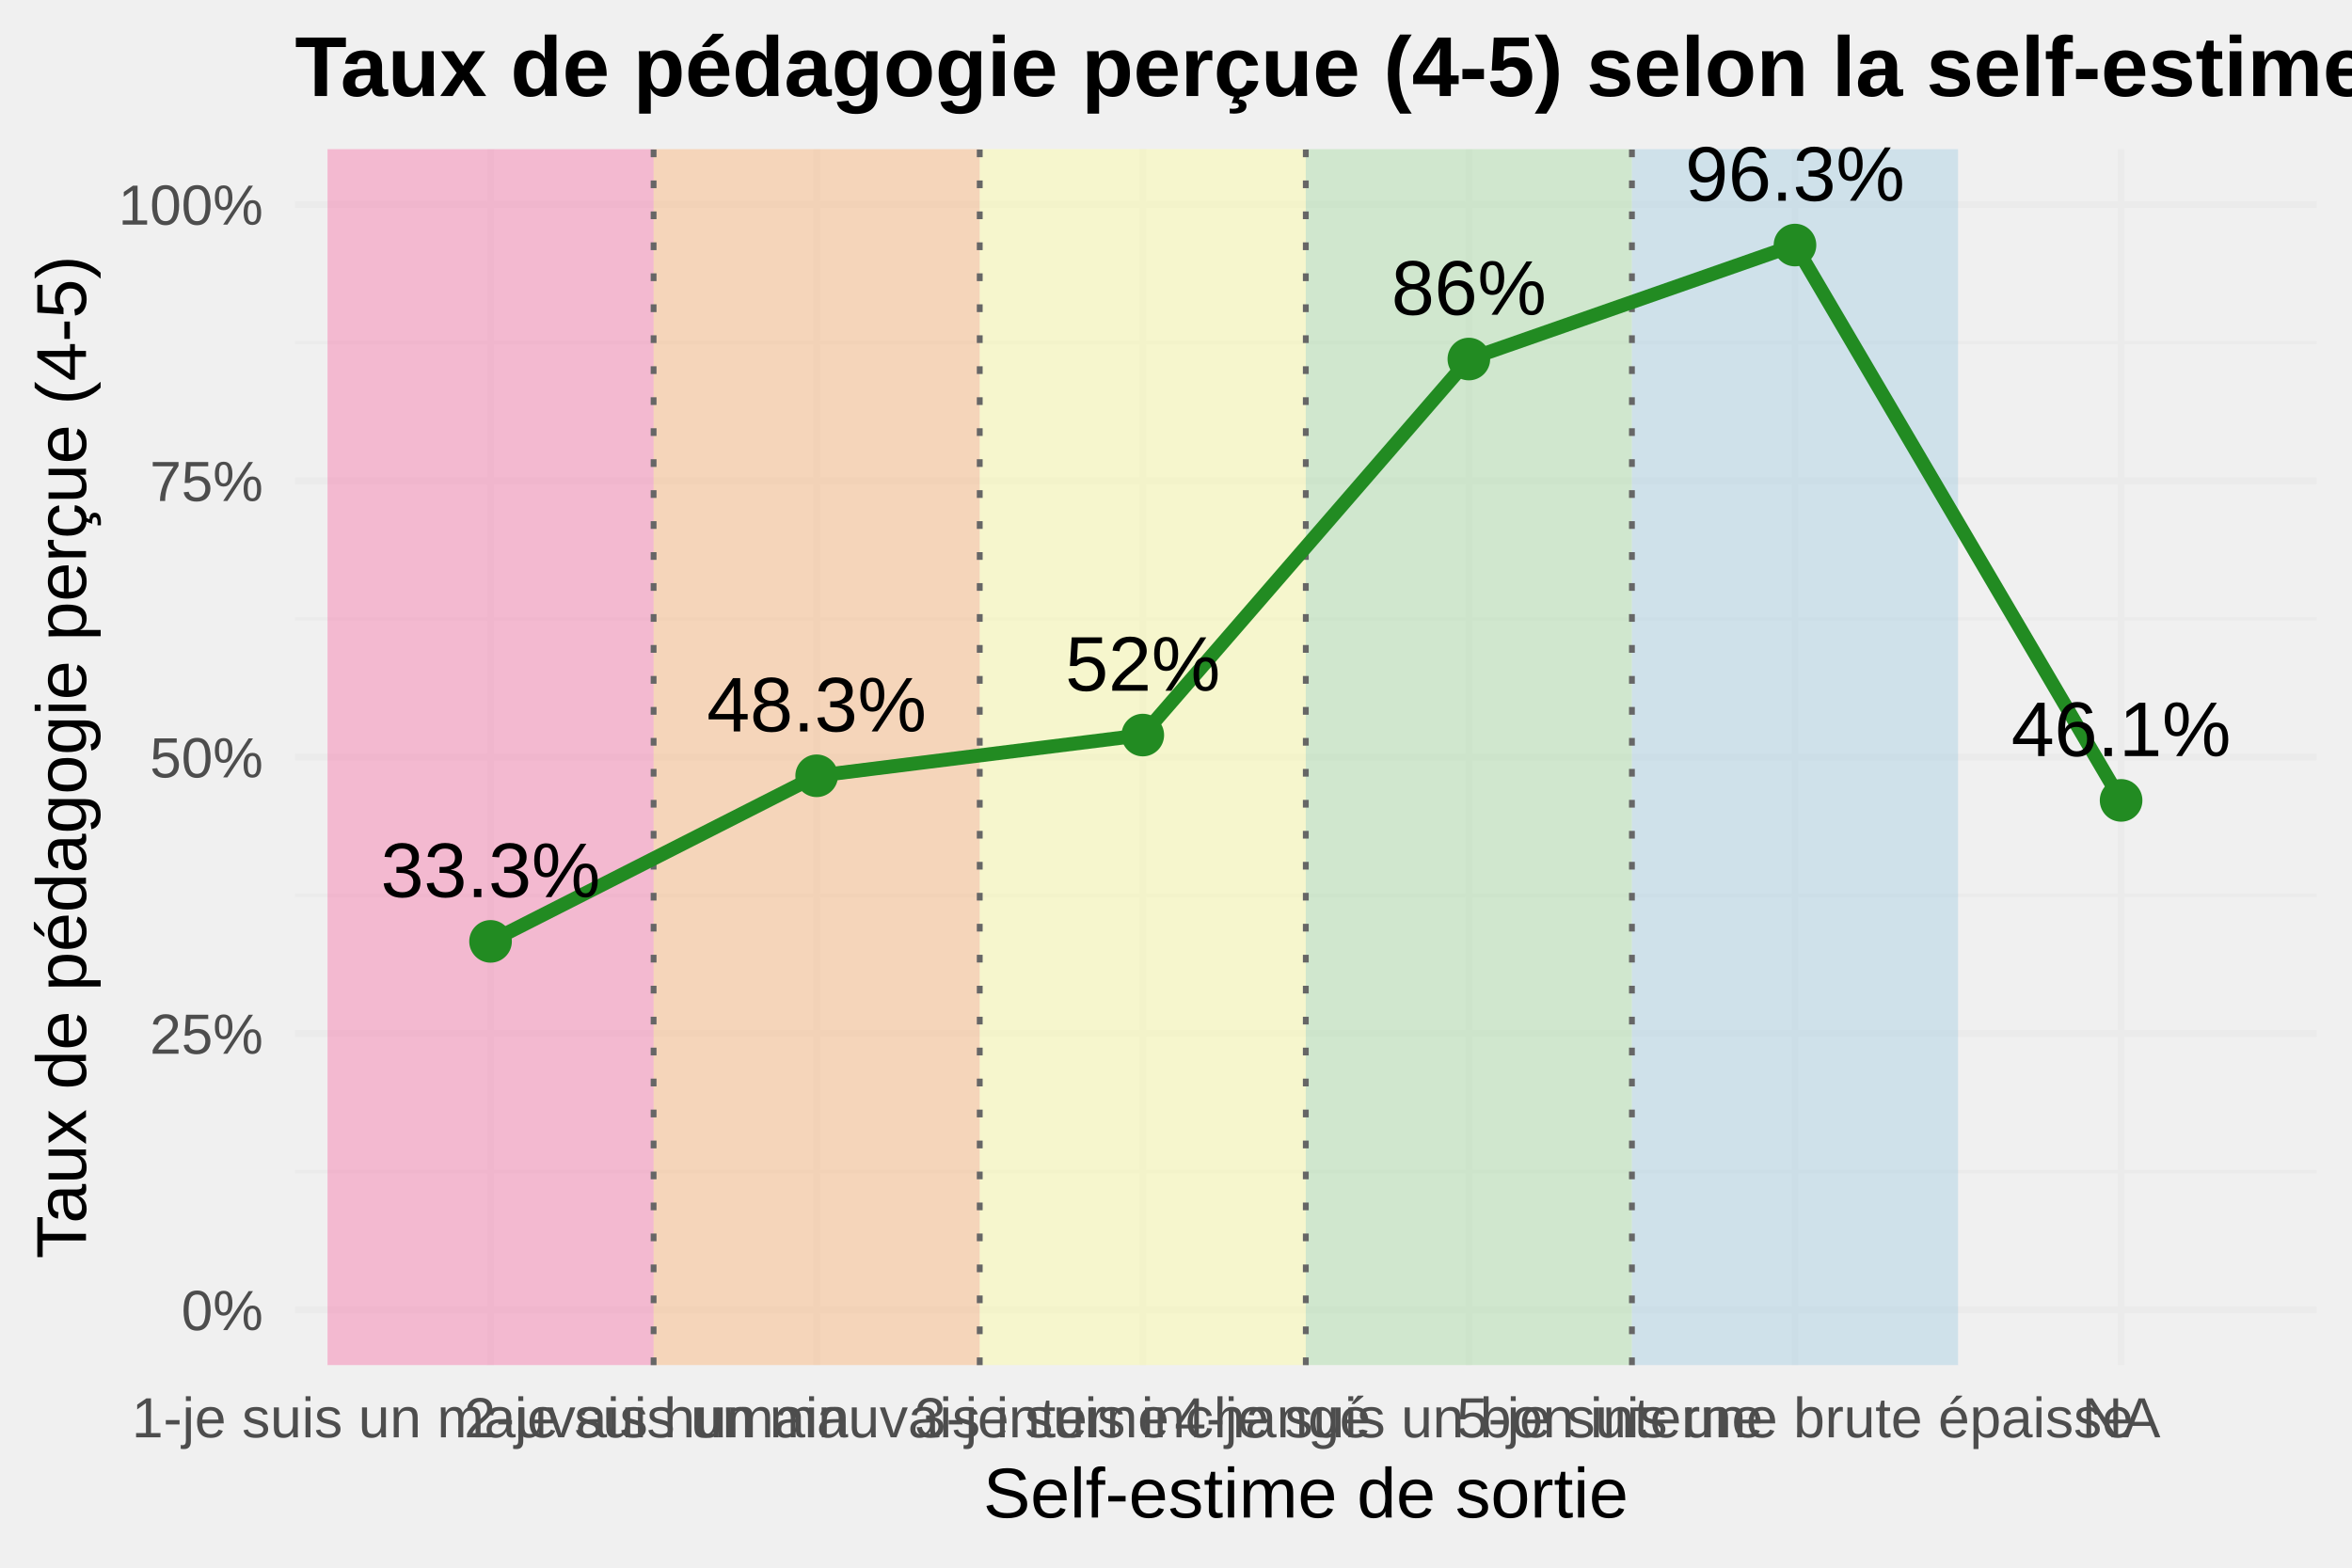
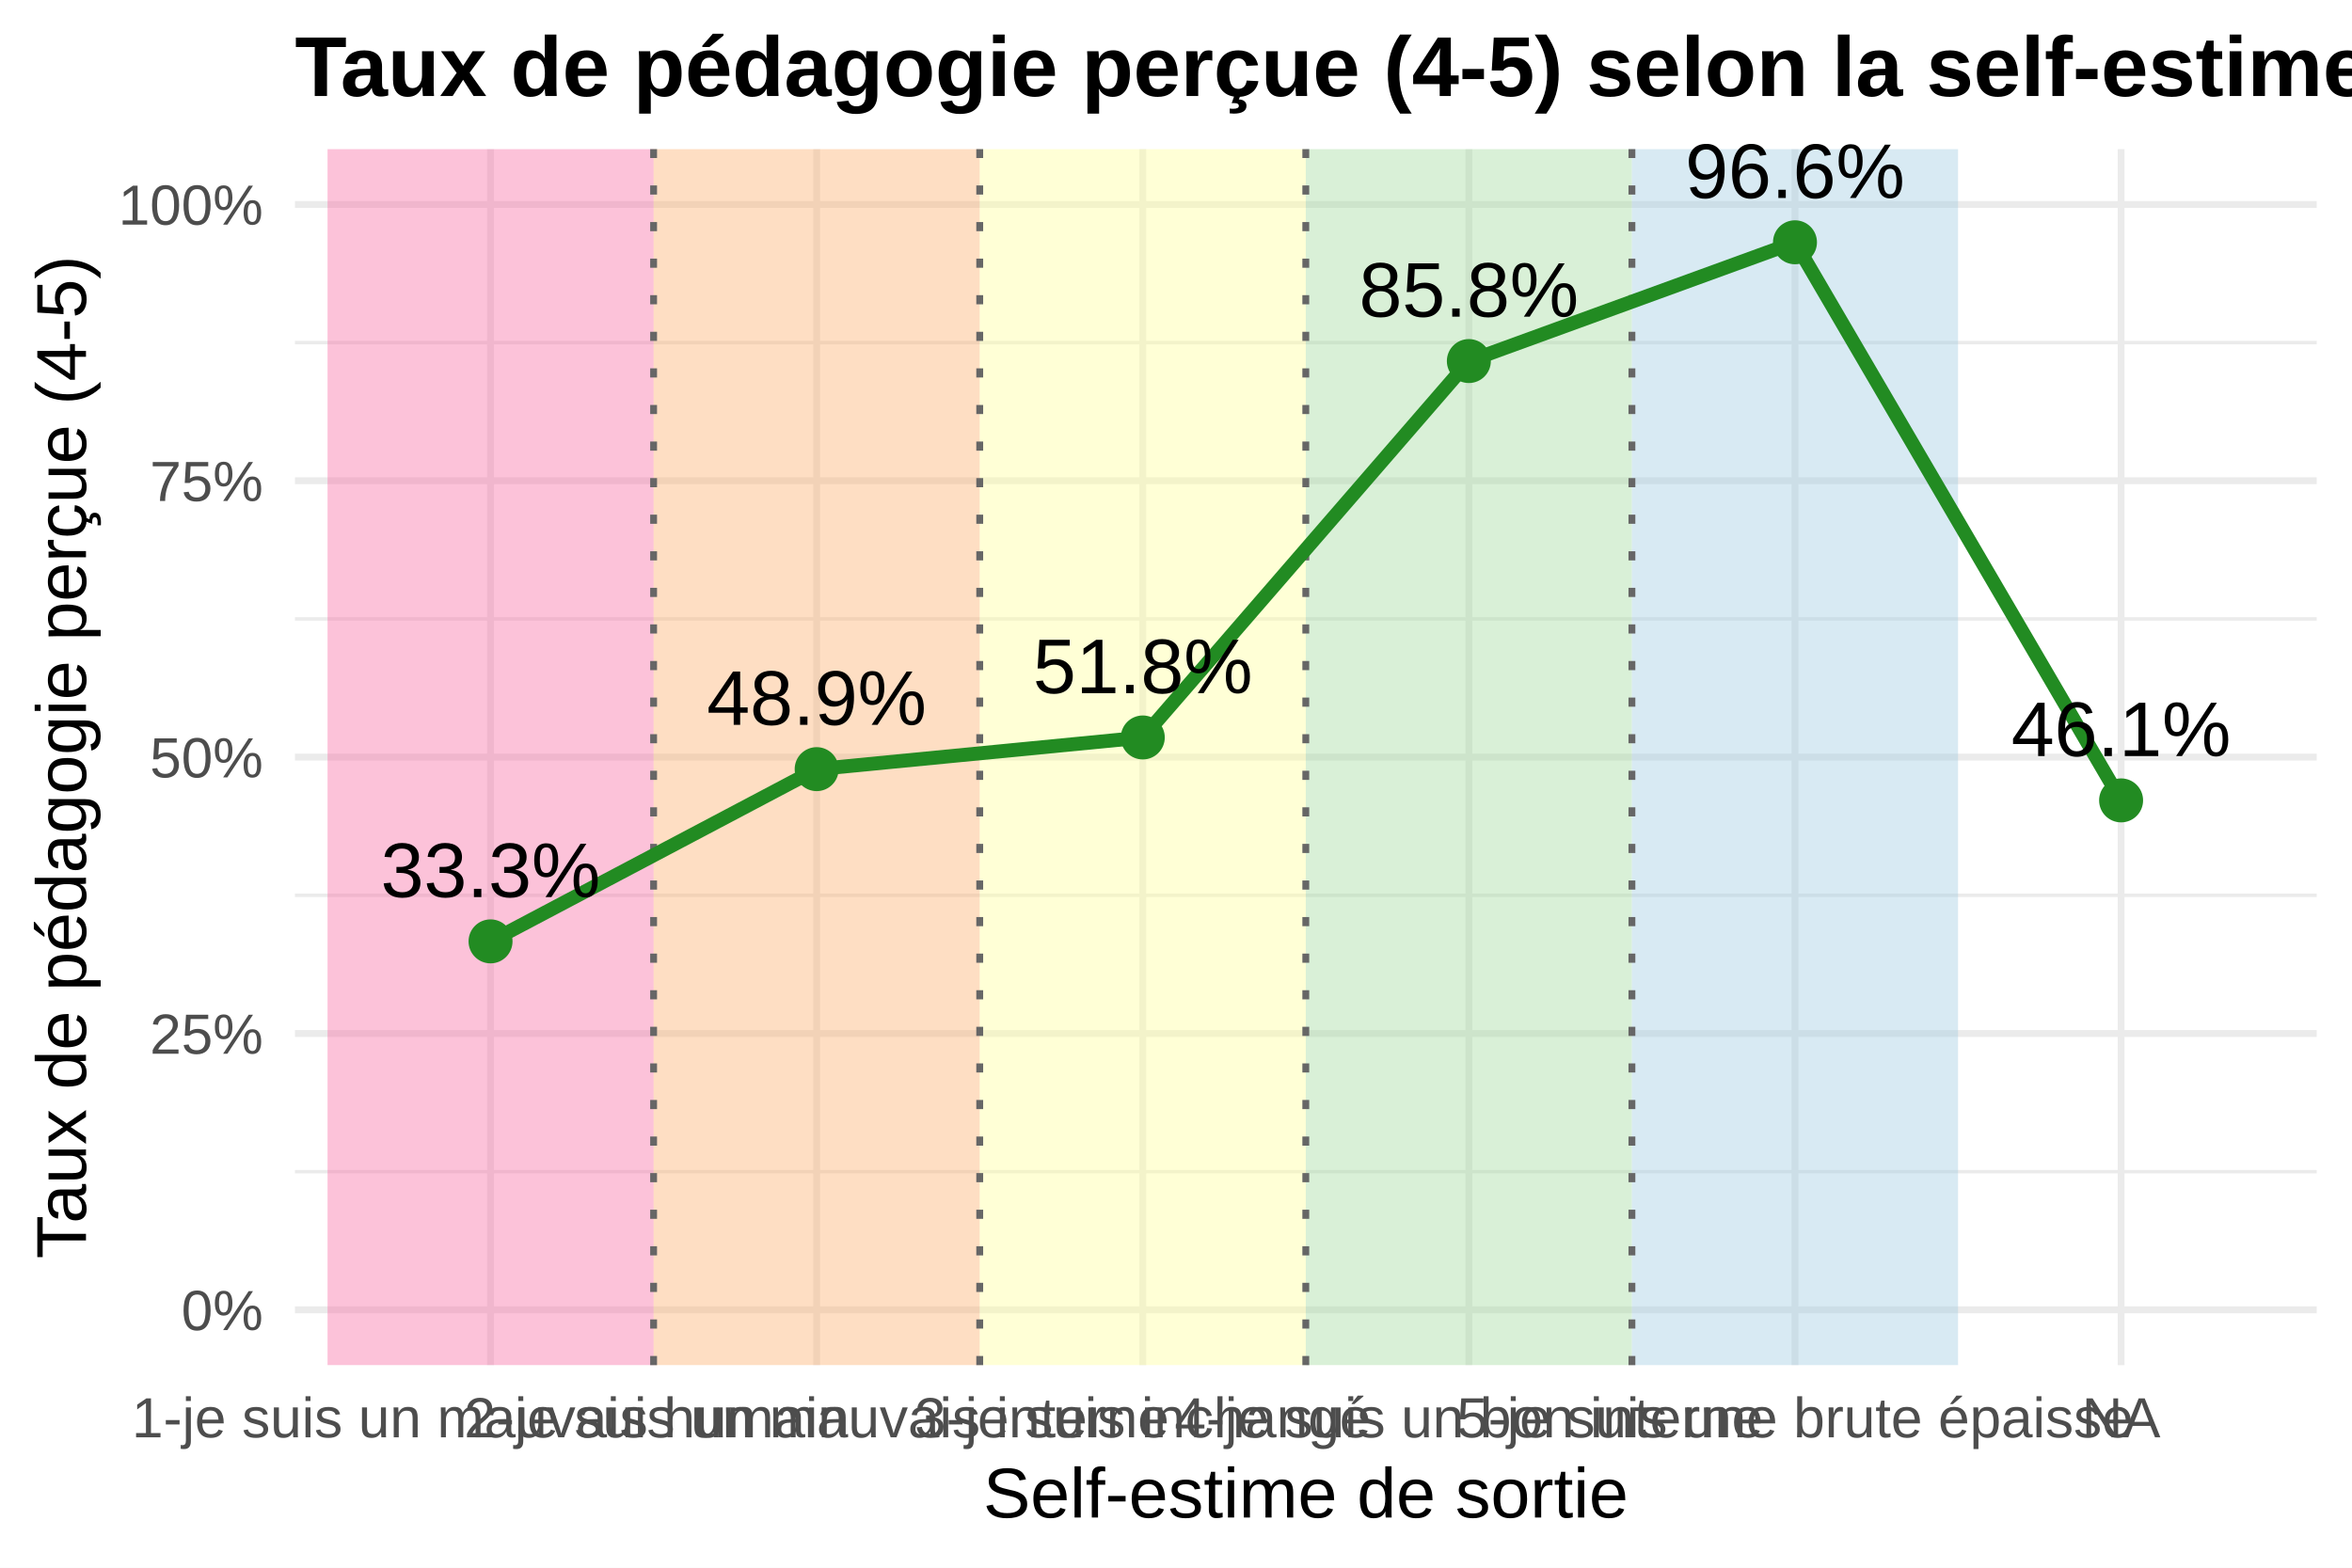
<svg xmlns="http://www.w3.org/2000/svg" width="432.00pt" height="288.00pt" viewBox="0 0 432.00 288.00">
  <g class="svglite">
    <defs>
      <style type="text/css">
    .svglite line, .svglite polyline, .svglite polygon, .svglite path, .svglite rect, .svglite circle {
      fill: none;
      stroke: #000000;
      stroke-linecap: round;
      stroke-linejoin: round;
      stroke-miterlimit: 10.00;
    }
    .svglite text {
      white-space: pre;
    }
    .svglite g.glyphgroup path {
      fill: inherit;
      stroke: none;
    }
  </style>
    </defs>
-     <rect width="100%" height="100%" style="stroke: none; fill: none;" />
+     <rect width="100%" height="100%" style="stroke: none; fill: #FFFFFF;" />
    <defs>
      <clipPath id="cpMC4wMHw0MzIuMDB8MC4wMHwyODguMDA=">
        <rect x="0.00" y="0.00" width="432.00" height="288.00" />
      </clipPath>
    </defs>
    <g clip-path="url(#cpMC4wMHw0MzIuMDB8MC4wMHwyODguMDA=)">
+       <rect x="-0" y="0.00" width="432.00" height="288.00" style="stroke-width: 1.26; stroke: none; fill: #FFFFFF;" />
      <polyline points="54.17,215.25 425.52,215.25 " style="stroke-width: 0.63; stroke: #EBEBEB; stroke-linecap: butt;" />
      <polyline points="54.17,164.48 425.52,164.48 " style="stroke-width: 0.63; stroke: #EBEBEB; stroke-linecap: butt;" />
      <polyline points="54.17,113.71 425.52,113.71 " style="stroke-width: 0.63; stroke: #EBEBEB; stroke-linecap: butt;" />
      <polyline points="54.17,62.94 425.52,62.94 " style="stroke-width: 0.63; stroke: #EBEBEB; stroke-linecap: butt;" />
      <polyline points="54.17,240.63 425.52,240.63 " style="stroke-width: 1.26; stroke: #EBEBEB; stroke-linecap: butt;" />
      <polyline points="54.17,189.86 425.52,189.86 " style="stroke-width: 1.26; stroke: #EBEBEB; stroke-linecap: butt;" />
      <polyline points="54.17,139.09 425.52,139.09 " style="stroke-width: 1.26; stroke: #EBEBEB; stroke-linecap: butt;" />
      <polyline points="54.17,88.32 425.52,88.32 " style="stroke-width: 1.26; stroke: #EBEBEB; stroke-linecap: butt;" />
      <polyline points="54.17,37.56 425.52,37.56 " style="stroke-width: 1.26; stroke: #EBEBEB; stroke-linecap: butt;" />
      <polyline points="90.10,250.79 90.10,27.40 " style="stroke-width: 1.26; stroke: #EBEBEB; stroke-linecap: butt;" />
      <polyline points="150.00,250.79 150.00,27.40 " style="stroke-width: 1.26; stroke: #EBEBEB; stroke-linecap: butt;" />
      <polyline points="209.90,250.79 209.90,27.40 " style="stroke-width: 1.26; stroke: #EBEBEB; stroke-linecap: butt;" />
      <polyline points="269.79,250.79 269.79,27.40 " style="stroke-width: 1.26; stroke: #EBEBEB; stroke-linecap: butt;" />
      <polyline points="329.69,250.79 329.69,27.40 " style="stroke-width: 1.26; stroke: #EBEBEB; stroke-linecap: butt;" />
      <polyline points="389.59,250.79 389.59,27.40 " style="stroke-width: 1.26; stroke: #EBEBEB; stroke-linecap: butt;" />
-       <rect x="60.16" y="27.40" width="59.90" height="223.38" style="stroke-width: 1.07; stroke: none; stroke-linecap: butt; stroke-linejoin: miter; fill: #F768A1; fill-opacity: 0.40;" />
-       <rect x="120.05" y="27.40" width="59.90" height="223.38" style="stroke-width: 1.07; stroke: none; stroke-linecap: butt; stroke-linejoin: miter; fill: #FDAE6B; fill-opacity: 0.40;" />
-       <rect x="179.95" y="27.40" width="59.90" height="223.38" style="stroke-width: 1.07; stroke: none; stroke-linecap: butt; stroke-linejoin: miter; fill: #FFFF99; fill-opacity: 0.40;" />
-       <rect x="239.84" y="27.40" width="59.90" height="223.38" style="stroke-width: 1.07; stroke: none; stroke-linecap: butt; stroke-linejoin: miter; fill: #A1D99B; fill-opacity: 0.40;" />
-       <rect x="299.74" y="27.40" width="59.90" height="223.38" style="stroke-width: 1.07; stroke: none; stroke-linecap: butt; stroke-linejoin: miter; fill: #9ECAE1; fill-opacity: 0.40;" />
-       <line x1="120.05" y1="250.79" x2="120.05" y2="27.40" style="stroke-width: 1.07; stroke: #666666; stroke-dasharray: 1.42,4.27; stroke-linecap: butt;" />
-       <line x1="179.95" y1="250.79" x2="179.95" y2="27.40" style="stroke-width: 1.07; stroke: #666666; stroke-dasharray: 1.42,4.27; stroke-linecap: butt;" />
-       <line x1="239.84" y1="250.79" x2="239.84" y2="27.40" style="stroke-width: 1.07; stroke: #666666; stroke-dasharray: 1.42,4.27; stroke-linecap: butt;" />
-       <line x1="299.74" y1="250.79" x2="299.74" y2="27.40" style="stroke-width: 1.07; stroke: #666666; stroke-dasharray: 1.42,4.27; stroke-linecap: butt;" />
-       <polyline points="90.10,172.94 150.00,142.52 209.90,135.04 269.79,65.96 329.69,45.02 389.59,147.04 " style="stroke-width: 2.56; stroke: #228B22; stroke-linecap: butt;" />
-       <circle cx="90.10" cy="172.94" r="3.56" style="stroke-width: 0.71; stroke: #228B22; fill: #228B22;" />
-       <circle cx="150.00" cy="142.52" r="3.56" style="stroke-width: 0.71; stroke: #228B22; fill: #228B22;" />
-       <circle cx="209.90" cy="135.04" r="3.56" style="stroke-width: 0.71; stroke: #228B22; fill: #228B22;" />
-       <circle cx="269.79" cy="65.96" r="3.56" style="stroke-width: 0.71; stroke: #228B22; fill: #228B22;" />
-       <circle cx="329.69" cy="45.02" r="3.56" style="stroke-width: 0.71; stroke: #228B22; fill: #228B22;" />
-       <circle cx="389.59" cy="147.04" r="3.56" style="stroke-width: 0.71; stroke: #228B22; fill: #228B22;" />
+       <rect x="60.16" y="27.40" width="59.90" height="223.38" style="stroke-width: 1.26; stroke: none; stroke-linecap: butt; stroke-linejoin: miter; fill: #F768A1; fill-opacity: 0.40;" />
+       <rect x="120.05" y="27.40" width="59.90" height="223.38" style="stroke-width: 1.26; stroke: none; stroke-linecap: butt; stroke-linejoin: miter; fill: #FDAE6B; fill-opacity: 0.40;" />
+       <rect x="179.95" y="27.40" width="59.90" height="223.38" style="stroke-width: 1.26; stroke: none; stroke-linecap: butt; stroke-linejoin: miter; fill: #FFFF99; fill-opacity: 0.40;" />
+       <rect x="239.84" y="27.40" width="59.90" height="223.38" style="stroke-width: 1.26; stroke: none; stroke-linecap: butt; stroke-linejoin: miter; fill: #A1D99B; fill-opacity: 0.40;" />
+       <rect x="299.74" y="27.40" width="59.90" height="223.38" style="stroke-width: 1.26; stroke: none; stroke-linecap: butt; stroke-linejoin: miter; fill: #9ECAE1; fill-opacity: 0.40;" />
+       <line x1="120.05" y1="250.79" x2="120.05" y2="27.40" style="stroke-width: 1.26; stroke: #666666; stroke-dasharray: 1.68,5.04; stroke-linecap: butt;" />
+       <line x1="179.95" y1="250.79" x2="179.95" y2="27.40" style="stroke-width: 1.26; stroke: #666666; stroke-dasharray: 1.68,5.04; stroke-linecap: butt;" />
+       <line x1="239.84" y1="250.79" x2="239.84" y2="27.40" style="stroke-width: 1.26; stroke: #666666; stroke-dasharray: 1.68,5.04; stroke-linecap: butt;" />
+       <line x1="299.74" y1="250.79" x2="299.74" y2="27.40" style="stroke-width: 1.26; stroke: #666666; stroke-dasharray: 1.68,5.04; stroke-linecap: butt;" />
+       <polyline points="90.10,172.94 150.00,141.30 209.90,135.48 269.79,66.33 329.69,44.51 389.59,147.04 " style="stroke-width: 2.56; stroke: #228B22; stroke-linecap: butt;" />
+       <circle cx="90.10" cy="172.94" r="3.62" style="stroke-width: 0.84; stroke: #228B22; fill: #228B22;" />
+       <circle cx="150.00" cy="141.30" r="3.62" style="stroke-width: 0.84; stroke: #228B22; fill: #228B22;" />
+       <circle cx="209.90" cy="135.48" r="3.62" style="stroke-width: 0.84; stroke: #228B22; fill: #228B22;" />
+       <circle cx="269.79" cy="66.33" r="3.62" style="stroke-width: 0.84; stroke: #228B22; fill: #228B22;" />
+       <circle cx="329.69" cy="44.51" r="3.62" style="stroke-width: 0.84; stroke: #228B22; fill: #228B22;" />
+       <circle cx="389.59" cy="147.04" r="3.62" style="stroke-width: 0.84; stroke: #228B22; fill: #228B22;" />
      <text x="90.10" y="164.80" text-anchor="middle" style="font-size: 14.23px; font-family: &quot;Arial&quot;;" textLength="40.31px" lengthAdjust="spacingAndGlyphs">33.3%</text>
-       <text x="150.00" y="134.37" text-anchor="middle" style="font-size: 14.23px; font-family: &quot;Arial&quot;;" textLength="40.31px" lengthAdjust="spacingAndGlyphs">48.3%</text>
-       <text x="209.90" y="126.89" text-anchor="middle" style="font-size: 14.23px; font-family: &quot;Arial&quot;;" textLength="28.45px" lengthAdjust="spacingAndGlyphs">52%</text>
-       <text x="269.79" y="57.82" text-anchor="middle" style="font-size: 14.23px; font-family: &quot;Arial&quot;;" textLength="28.45px" lengthAdjust="spacingAndGlyphs">86%</text>
-       <text x="329.69" y="36.88" text-anchor="middle" style="font-size: 14.23px; font-family: &quot;Arial&quot;;" textLength="40.31px" lengthAdjust="spacingAndGlyphs">96.3%</text>
+       <text x="150.00" y="133.16" text-anchor="middle" style="font-size: 14.23px; font-family: &quot;Arial&quot;;" textLength="40.31px" lengthAdjust="spacingAndGlyphs">48.9%</text>
+       <text x="209.90" y="127.34" text-anchor="middle" style="font-size: 14.23px; font-family: &quot;Arial&quot;;" textLength="40.31px" lengthAdjust="spacingAndGlyphs">51.8%</text>
+       <text x="269.79" y="58.18" text-anchor="middle" style="font-size: 14.23px; font-family: &quot;Arial&quot;;" textLength="40.31px" lengthAdjust="spacingAndGlyphs">85.8%</text>
+       <text x="329.69" y="36.37" text-anchor="middle" style="font-size: 14.23px; font-family: &quot;Arial&quot;;" textLength="40.31px" lengthAdjust="spacingAndGlyphs">96.6%</text>
      <text x="389.59" y="138.90" text-anchor="middle" style="font-size: 14.23px; font-family: &quot;Arial&quot;;" textLength="40.31px" lengthAdjust="spacingAndGlyphs">46.1%</text>
      <text x="48.34" y="244.35" text-anchor="end" style="font-size: 10.40px;fill: #4D4D4D; font-family: &quot;Arial&quot;;" textLength="15.02px" lengthAdjust="spacingAndGlyphs">0%</text>
      <text x="48.34" y="193.58" text-anchor="end" style="font-size: 10.40px;fill: #4D4D4D; font-family: &quot;Arial&quot;;" textLength="20.80px" lengthAdjust="spacingAndGlyphs">25%</text>
      <text x="48.34" y="142.81" text-anchor="end" style="font-size: 10.40px;fill: #4D4D4D; font-family: &quot;Arial&quot;;" textLength="20.80px" lengthAdjust="spacingAndGlyphs">50%</text>
      <text x="48.34" y="92.04" text-anchor="end" style="font-size: 10.40px;fill: #4D4D4D; font-family: &quot;Arial&quot;;" textLength="20.80px" lengthAdjust="spacingAndGlyphs">75%</text>
      <text x="48.34" y="41.27" text-anchor="end" style="font-size: 10.40px;fill: #4D4D4D; font-family: &quot;Arial&quot;;" textLength="26.58px" lengthAdjust="spacingAndGlyphs">100%</text>
      <text x="90.10" y="264.05" text-anchor="middle" style="font-size: 10.40px;fill: #4D4D4D; font-family: &quot;Arial&quot;;" textLength="131.77px" lengthAdjust="spacingAndGlyphs">1-je suis un mauvais humain</text>
      <text x="150.00" y="264.05" text-anchor="middle" style="font-size: 10.40px;fill: #4D4D4D; font-family: &quot;Arial&quot;;" textLength="129.45px" lengthAdjust="spacingAndGlyphs">2-je suis un mauvais interne</text>
      <text x="209.90" y="264.05" text-anchor="middle" style="font-size: 10.40px;fill: #4D4D4D; font-family: &quot;Arial&quot;;" textLength="83.81px" lengthAdjust="spacingAndGlyphs">3-je suis inchangé</text>
      <text x="269.79" y="264.05" text-anchor="middle" style="font-size: 10.40px;fill: #4D4D4D; font-family: &quot;Arial&quot;;" textLength="108.08px" lengthAdjust="spacingAndGlyphs">4-je suis un bon interne</text>
      <text x="329.69" y="264.05" text-anchor="middle" style="font-size: 10.40px;fill: #4D4D4D; font-family: &quot;Arial&quot;;" textLength="124.27px" lengthAdjust="spacingAndGlyphs">5-je suis une brute épaisse</text>
      <text x="389.59" y="264.05" text-anchor="middle" style="font-size: 10.40px;fill: #4D4D4D; font-family: &quot;Arial&quot;;" textLength="14.44px" lengthAdjust="spacingAndGlyphs">NA</text>
      <text x="239.84" y="278.79" text-anchor="middle" style="font-size: 13.00px; font-family: &quot;Arial&quot;;" textLength="118.52px" lengthAdjust="spacingAndGlyphs">Self-estime de sortie</text>
      <text transform="translate(15.79,139.09) rotate(-90)" text-anchor="middle" style="font-size: 13.00px; font-family: &quot;Arial&quot;;" textLength="184.36px" lengthAdjust="spacingAndGlyphs">Taux de pédagogie perçue (4-5)</text>
      <text x="54.17" y="17.64" style="font-size: 15.60px; font-weight: bold; font-family: &quot;Arial&quot;;" textLength="450.28px" lengthAdjust="spacingAndGlyphs">Taux de pédagogie perçue (4-5) selon la self-estime de sortie</text>
    </g>
  </g>
</svg>
